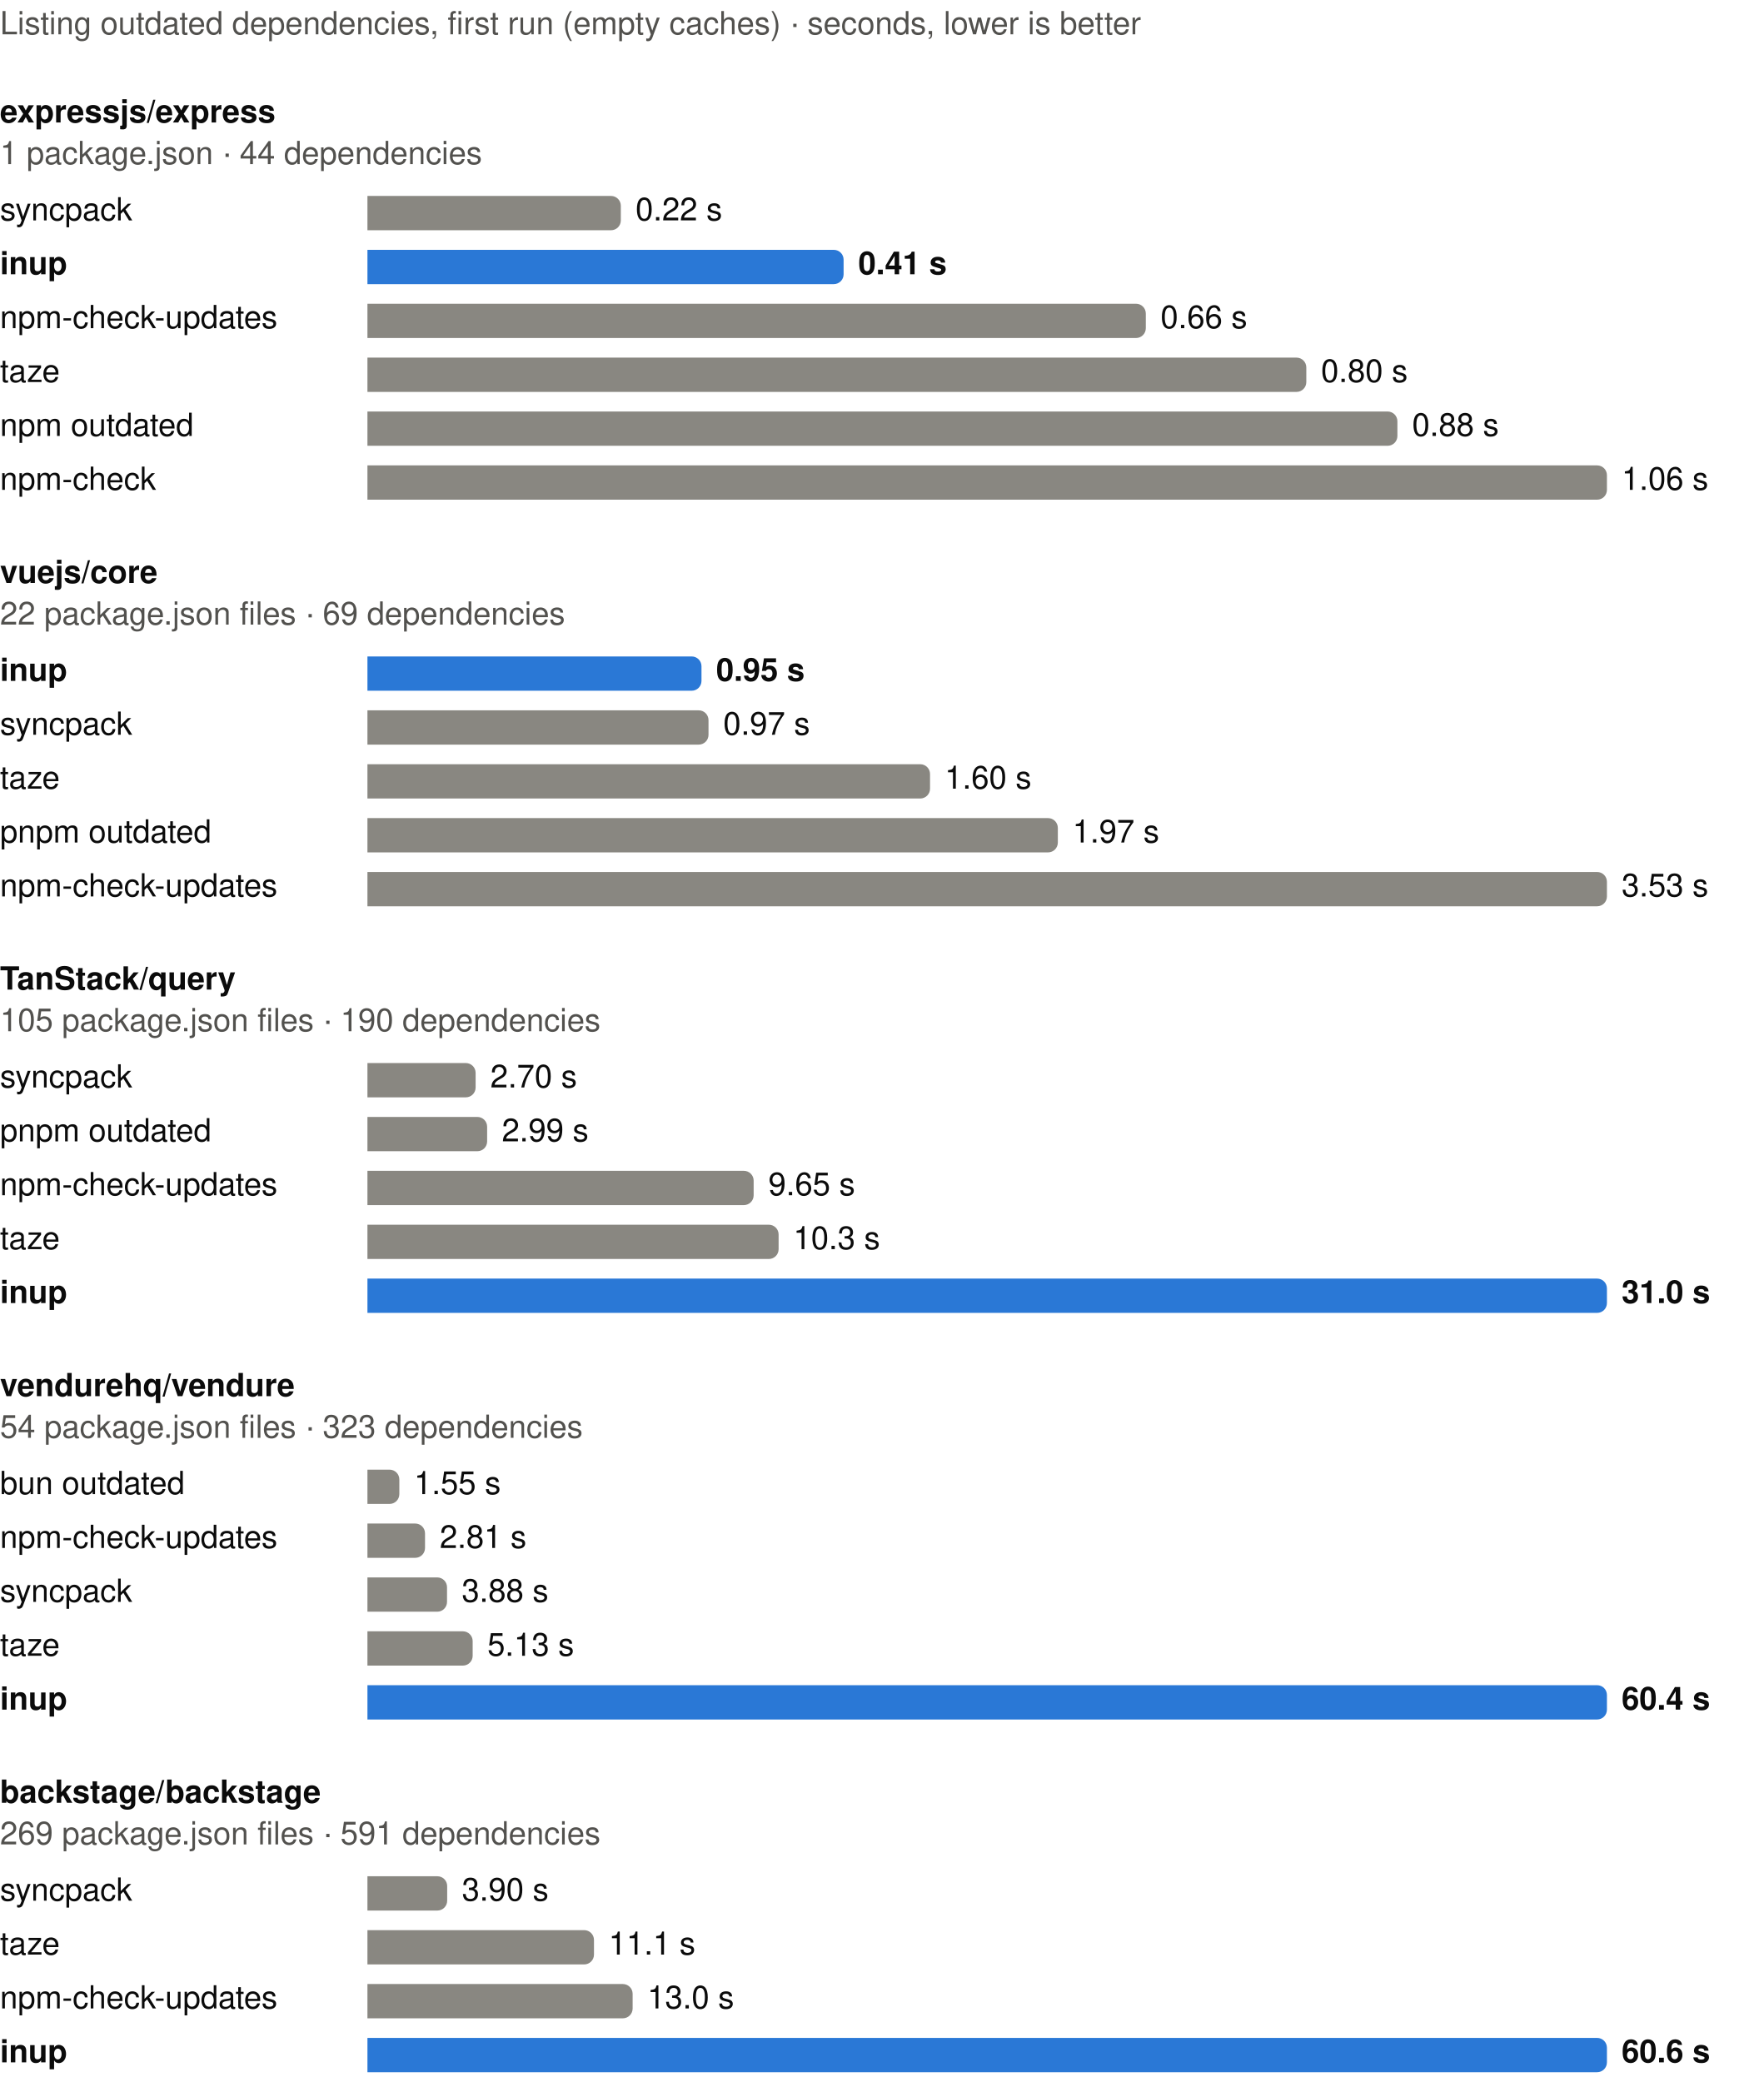
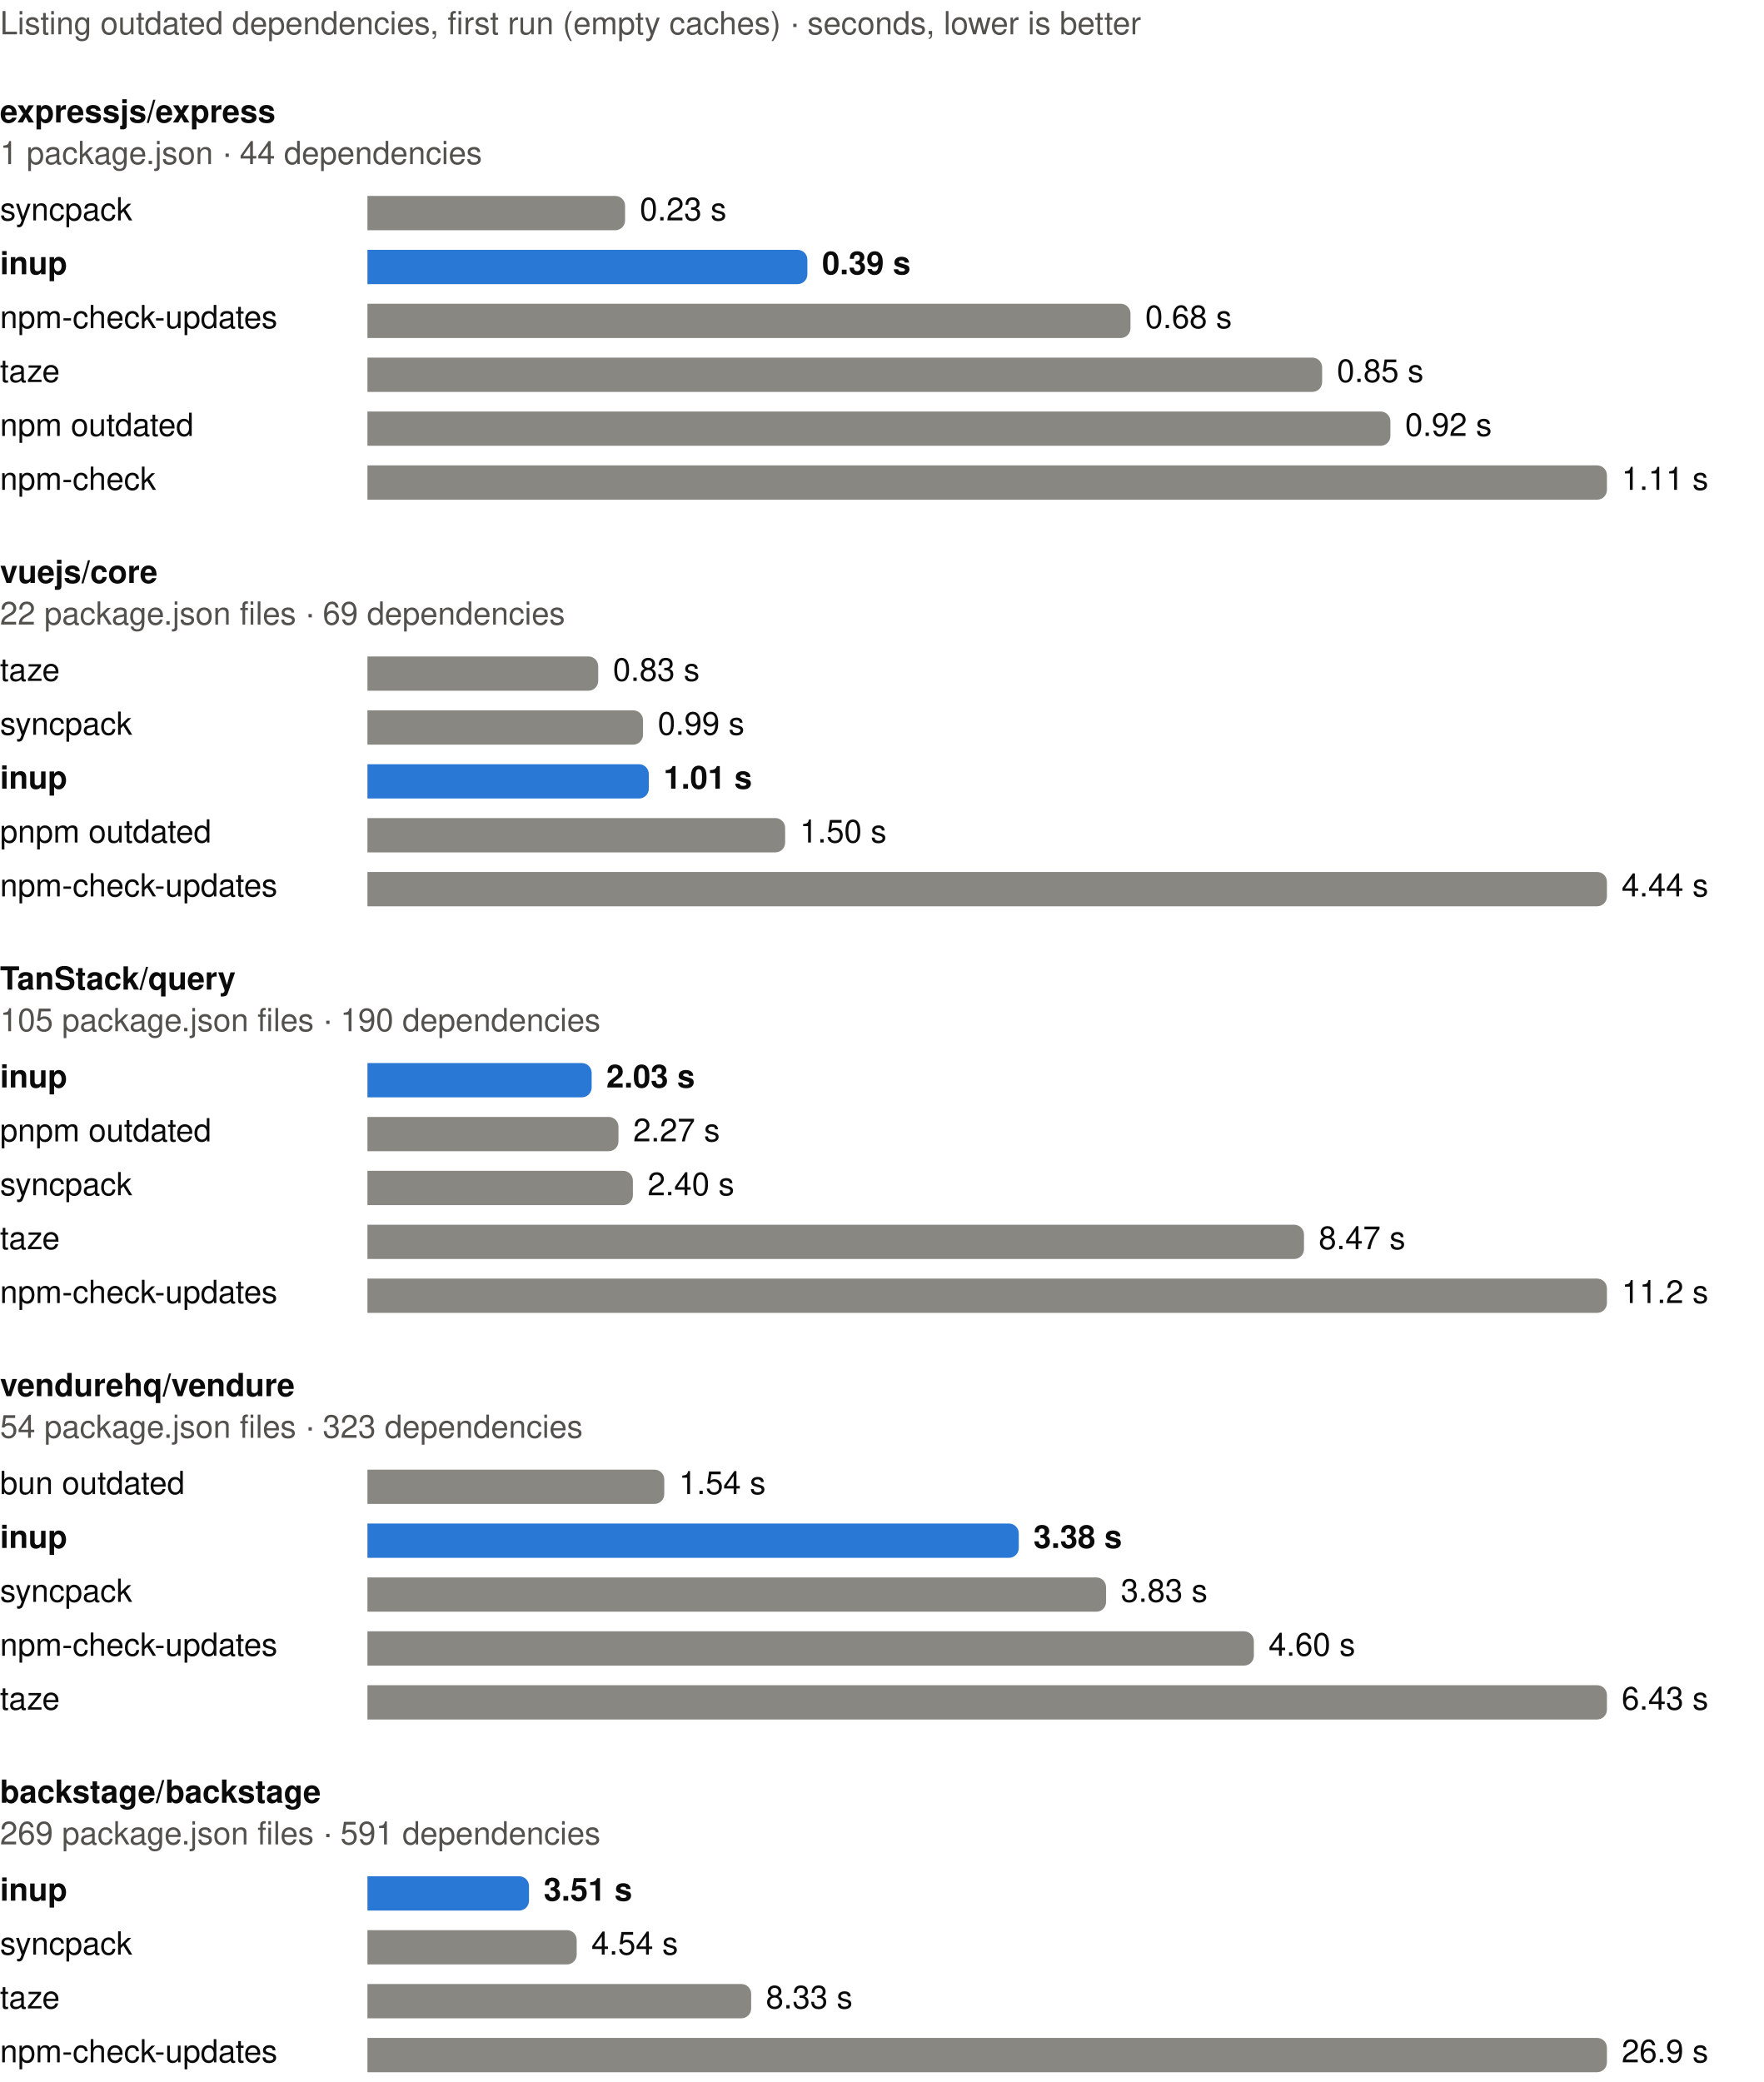
<svg xmlns="http://www.w3.org/2000/svg" width="720" height="850" viewBox="0 0 720 850" role="img" aria-labelledby="title desc">
  <style>text{font-family:system-ui,-apple-system,"Segoe UI",Helvetica,Arial,sans-serif;font-size:13px}</style>
  <text x="0" y="14" fill="#52514e">Listing outdated dependencies, first run (empty caches) · seconds, lower is better</text>
  <text x="0" y="50" fill="#0b0b0b" font-weight="600">expressjs/express</text>
  <text x="0" y="67" fill="#52514e">1 package.json · 44 dependencies</text>
  <text x="0" y="87" fill="#0b0b0b" dominant-baseline="central">syncpack</text>
-   <path d="M150 80h99.441a4 4 0 0 1 4 4v6a4 4 0 0 1 -4 4h-99.441z" fill="#898781" />
-   <text x="259.441" y="87" fill="#0b0b0b" dominant-baseline="central">0.22 s</text>
+   <path d="M150 80h101.177a4 4 0 0 1 4 4v6a4 4 0 0 1 -4 4h-101.177z" fill="#898781" />
+   <text x="261.177" y="87" fill="#0b0b0b" dominant-baseline="central">0.23 s</text>
  <text x="0" y="109" fill="#0b0b0b" dominant-baseline="central" font-weight="600">inup</text>
-   <path d="M150 102h190.386a4 4 0 0 1 4 4v6a4 4 0 0 1 -4 4h-190.386z" fill="#2a78d6" />
-   <text x="350.386" y="109" fill="#0b0b0b" dominant-baseline="central" font-weight="600">0.41 s</text>
+   <path d="M150 102h175.598a4 4 0 0 1 4 4v6a4 4 0 0 1 -4 4h-175.598z" fill="#2a78d6" />
+   <text x="335.598" y="109" fill="#0b0b0b" dominant-baseline="central" font-weight="600">0.39 s</text>
  <text x="0" y="131" fill="#0b0b0b" dominant-baseline="central">npm-check-updates</text>
-   <path d="M150 124h313.756a4 4 0 0 1 4 4v6a4 4 0 0 1 -4 4h-313.756z" fill="#898781" />
-   <text x="473.756" y="131" fill="#0b0b0b" dominant-baseline="central">0.66 s</text>
+   <path d="M150 124h307.501a4 4 0 0 1 4 4v6a4 4 0 0 1 -4 4h-307.501z" fill="#898781" />
+   <text x="467.501" y="131" fill="#0b0b0b" dominant-baseline="central">0.68 s</text>
  <text x="0" y="153" fill="#0b0b0b" dominant-baseline="central">taze</text>
-   <path d="M150 146h379.275a4 4 0 0 1 4 4v6a4 4 0 0 1 -4 4h-379.275z" fill="#898781" />
-   <text x="539.275" y="153" fill="#0b0b0b" dominant-baseline="central">0.80 s</text>
+   <path d="M150 146h385.741a4 4 0 0 1 4 4v6a4 4 0 0 1 -4 4h-385.741z" fill="#898781" />
+   <text x="545.741" y="153" fill="#0b0b0b" dominant-baseline="central">0.85 s</text>
  <text x="0" y="175" fill="#0b0b0b" dominant-baseline="central">npm outdated</text>
-   <path d="M150 168h416.466a4 4 0 0 1 4 4v6a4 4 0 0 1 -4 4h-416.466z" fill="#898781" />
-   <text x="576.466" y="175" fill="#0b0b0b" dominant-baseline="central">0.88 s</text>
+   <path d="M150 168h413.602a4 4 0 0 1 4 4v6a4 4 0 0 1 -4 4h-413.602z" fill="#898781" />
+   <text x="573.602" y="175" fill="#0b0b0b" dominant-baseline="central">0.92 s</text>
  <text x="0" y="197" fill="#0b0b0b" dominant-baseline="central">npm-check</text>
  <path d="M150 190h502a4 4 0 0 1 4 4v6a4 4 0 0 1 -4 4h-502z" fill="#898781" />
-   <text x="662" y="197" fill="#0b0b0b" dominant-baseline="central">1.06 s</text>
+   <text x="662" y="197" fill="#0b0b0b" dominant-baseline="central">1.11 s</text>
  <text x="0" y="238" fill="#0b0b0b" font-weight="600">vuejs/core</text>
  <text x="0" y="255" fill="#52514e">22 package.json files · 69 dependencies</text>
-   <text x="0" y="275" fill="#0b0b0b" dominant-baseline="central" font-weight="600">inup</text>
-   <path d="M150 268h132.369a4 4 0 0 1 4 4v6a4 4 0 0 1 -4 4h-132.369z" fill="#2a78d6" />
-   <text x="292.369" y="275" fill="#0b0b0b" dominant-baseline="central" font-weight="600">0.95 s</text>
+   <text x="0" y="275" fill="#0b0b0b" dominant-baseline="central">taze</text>
+   <path d="M150 268h90.209a4 4 0 0 1 4 4v6a4 4 0 0 1 -4 4h-90.209z" fill="#898781" />
+   <text x="250.209" y="275" fill="#0b0b0b" dominant-baseline="central">0.83 s</text>
  <text x="0" y="297" fill="#0b0b0b" dominant-baseline="central">syncpack</text>
-   <path d="M150 290h135.237a4 4 0 0 1 4 4v6a4 4 0 0 1 -4 4h-135.237z" fill="#898781" />
-   <text x="295.237" y="297" fill="#0b0b0b" dominant-baseline="central">0.97 s</text>
-   <text x="0" y="319" fill="#0b0b0b" dominant-baseline="central">taze</text>
-   <path d="M150 312h225.671a4 4 0 0 1 4 4v6a4 4 0 0 1 -4 4h-225.671z" fill="#898781" />
-   <text x="385.671" y="319" fill="#0b0b0b" dominant-baseline="central">1.60 s</text>
+   <path d="M150 290h108.505a4 4 0 0 1 4 4v6a4 4 0 0 1 -4 4h-108.505z" fill="#898781" />
+   <text x="268.505" y="297" fill="#0b0b0b" dominant-baseline="central">0.99 s</text>
+   <text x="0" y="319" fill="#0b0b0b" dominant-baseline="central" font-weight="600">inup</text>
+   <path d="M150 312h110.865a4 4 0 0 1 4 4v6a4 4 0 0 1 -4 4h-110.865z" fill="#2a78d6" />
+   <text x="270.865" y="319" fill="#0b0b0b" dominant-baseline="central" font-weight="600">1.01 s</text>
  <text x="0" y="341" fill="#0b0b0b" dominant-baseline="central">pnpm outdated</text>
-   <path d="M150 334h277.843a4 4 0 0 1 4 4v6a4 4 0 0 1 -4 4h-277.843z" fill="#898781" />
-   <text x="437.843" y="341" fill="#0b0b0b" dominant-baseline="central">1.97 s</text>
+   <path d="M150 334h166.522a4 4 0 0 1 4 4v6a4 4 0 0 1 -4 4h-166.522z" fill="#898781" />
+   <text x="326.522" y="341" fill="#0b0b0b" dominant-baseline="central">1.50 s</text>
  <text x="0" y="363" fill="#0b0b0b" dominant-baseline="central">npm-check-updates</text>
  <path d="M150 356h502a4 4 0 0 1 4 4v6a4 4 0 0 1 -4 4h-502z" fill="#898781" />
-   <text x="662" y="363" fill="#0b0b0b" dominant-baseline="central">3.53 s</text>
+   <text x="662" y="363" fill="#0b0b0b" dominant-baseline="central">4.44 s</text>
  <text x="0" y="404" fill="#0b0b0b" font-weight="600">TanStack/query</text>
  <text x="0" y="421" fill="#52514e">105 package.json files · 190 dependencies</text>
-   <text x="0" y="441" fill="#0b0b0b" dominant-baseline="central">syncpack</text>
-   <path d="M150 434h40.162a4 4 0 0 1 4 4v6a4 4 0 0 1 -4 4h-40.162z" fill="#898781" />
-   <text x="200.162" y="441" fill="#0b0b0b" dominant-baseline="central">2.70 s</text>
+   <text x="0" y="441" fill="#0b0b0b" dominant-baseline="central" font-weight="600">inup</text>
+   <path d="M150 434h87.532a4 4 0 0 1 4 4v6a4 4 0 0 1 -4 4h-87.532z" fill="#2a78d6" />
+   <text x="247.532" y="441" fill="#0b0b0b" dominant-baseline="central" font-weight="600">2.03 s</text>
  <text x="0" y="463" fill="#0b0b0b" dominant-baseline="central">pnpm outdated</text>
-   <path d="M150 456h44.866a4 4 0 0 1 4 4v6a4 4 0 0 1 -4 4h-44.866z" fill="#898781" />
-   <text x="204.866" y="463" fill="#0b0b0b" dominant-baseline="central">2.99 s</text>
-   <text x="0" y="485" fill="#0b0b0b" dominant-baseline="central">npm-check-updates</text>
-   <path d="M150 478h153.666a4 4 0 0 1 4 4v6a4 4 0 0 1 -4 4h-153.666z" fill="#898781" />
-   <text x="313.666" y="485" fill="#0b0b0b" dominant-baseline="central">9.65 s</text>
+   <path d="M150 456h98.48a4 4 0 0 1 4 4v6a4 4 0 0 1 -4 4h-98.48z" fill="#898781" />
+   <text x="258.48" y="463" fill="#0b0b0b" dominant-baseline="central">2.27 s</text>
+   <text x="0" y="485" fill="#0b0b0b" dominant-baseline="central">syncpack</text>
+   <path d="M150 478h104.372a4 4 0 0 1 4 4v6a4 4 0 0 1 -4 4h-104.372z" fill="#898781" />
+   <text x="264.372" y="485" fill="#0b0b0b" dominant-baseline="central">2.40 s</text>
  <text x="0" y="507" fill="#0b0b0b" dominant-baseline="central">taze</text>
-   <path d="M150 500h163.855a4 4 0 0 1 4 4v6a4 4 0 0 1 -4 4h-163.855z" fill="#898781" />
-   <text x="323.855" y="507" fill="#0b0b0b" dominant-baseline="central">10.3 s</text>
-   <text x="0" y="529" fill="#0b0b0b" dominant-baseline="central" font-weight="600">inup</text>
-   <path d="M150 522h502a4 4 0 0 1 4 4v6a4 4 0 0 1 -4 4h-502z" fill="#2a78d6" />
-   <text x="662" y="529" fill="#0b0b0b" dominant-baseline="central" font-weight="600">31.0 s</text>
+   <path d="M150 500h378.327a4 4 0 0 1 4 4v6a4 4 0 0 1 -4 4h-378.327z" fill="#898781" />
+   <text x="538.327" y="507" fill="#0b0b0b" dominant-baseline="central">8.47 s</text>
+   <text x="0" y="529" fill="#0b0b0b" dominant-baseline="central">npm-check-updates</text>
+   <path d="M150 522h502a4 4 0 0 1 4 4v6a4 4 0 0 1 -4 4h-502z" fill="#898781" />
+   <text x="662" y="529" fill="#0b0b0b" dominant-baseline="central">11.2 s</text>
  <text x="0" y="570" fill="#0b0b0b" font-weight="600">vendurehq/vendure</text>
  <text x="0" y="587" fill="#52514e">54 package.json files · 323 dependencies</text>
  <text x="0" y="607" fill="#0b0b0b" dominant-baseline="central">bun outdated</text>
-   <path d="M150 600h9.024a4 4 0 0 1 4 4v6a4 4 0 0 1 -4 4h-9.024z" fill="#898781" />
-   <text x="169.024" y="607" fill="#0b0b0b" dominant-baseline="central">1.55 s</text>
-   <text x="0" y="629" fill="#0b0b0b" dominant-baseline="central">npm-check-updates</text>
-   <path d="M150 622h19.506a4 4 0 0 1 4 4v6a4 4 0 0 1 -4 4h-19.506z" fill="#898781" />
-   <text x="179.506" y="629" fill="#0b0b0b" dominant-baseline="central">2.81 s</text>
+   <path d="M150 600h117.178a4 4 0 0 1 4 4v6a4 4 0 0 1 -4 4h-117.178z" fill="#898781" />
+   <text x="277.178" y="607" fill="#0b0b0b" dominant-baseline="central">1.54 s</text>
+   <text x="0" y="629" fill="#0b0b0b" dominant-baseline="central" font-weight="600">inup</text>
+   <path d="M150 622h261.898a4 4 0 0 1 4 4v6a4 4 0 0 1 -4 4h-261.898z" fill="#2a78d6" />
+   <text x="421.898" y="629" fill="#0b0b0b" dominant-baseline="central" font-weight="600">3.38 s</text>
  <text x="0" y="651" fill="#0b0b0b" dominant-baseline="central">syncpack</text>
-   <path d="M150 644h28.491a4 4 0 0 1 4 4v6a4 4 0 0 1 -4 4h-28.491z" fill="#898781" />
-   <text x="188.491" y="651" fill="#0b0b0b" dominant-baseline="central">3.88 s</text>
-   <text x="0" y="673" fill="#0b0b0b" dominant-baseline="central">taze</text>
-   <path d="M150 666h38.957a4 4 0 0 1 4 4v6a4 4 0 0 1 -4 4h-38.957z" fill="#898781" />
-   <text x="198.957" y="673" fill="#0b0b0b" dominant-baseline="central">5.13 s</text>
-   <text x="0" y="695" fill="#0b0b0b" dominant-baseline="central" font-weight="600">inup</text>
-   <path d="M150 688h502a4 4 0 0 1 4 4v6a4 4 0 0 1 -4 4h-502z" fill="#2a78d6" />
-   <text x="662" y="695" fill="#0b0b0b" dominant-baseline="central" font-weight="600">60.4 s</text>
+   <path d="M150 644h297.534a4 4 0 0 1 4 4v6a4 4 0 0 1 -4 4h-297.534z" fill="#898781" />
+   <text x="457.534" y="651" fill="#0b0b0b" dominant-baseline="central">3.83 s</text>
+   <text x="0" y="673" fill="#0b0b0b" dominant-baseline="central">npm-check-updates</text>
+   <path d="M150 666h357.867a4 4 0 0 1 4 4v6a4 4 0 0 1 -4 4h-357.867z" fill="#898781" />
+   <text x="517.867" y="673" fill="#0b0b0b" dominant-baseline="central">4.60 s</text>
+   <text x="0" y="695" fill="#0b0b0b" dominant-baseline="central">taze</text>
+   <path d="M150 688h502a4 4 0 0 1 4 4v6a4 4 0 0 1 -4 4h-502z" fill="#898781" />
+   <text x="662" y="695" fill="#0b0b0b" dominant-baseline="central">6.43 s</text>
  <text x="0" y="736" fill="#0b0b0b" font-weight="600">backstage/backstage</text>
  <text x="0" y="753" fill="#52514e">269 package.json files · 591 dependencies</text>
-   <text x="0" y="773" fill="#0b0b0b" dominant-baseline="central">syncpack</text>
-   <path d="M150 766h28.553a4 4 0 0 1 4 4v6a4 4 0 0 1 -4 4h-28.553z" fill="#898781" />
-   <text x="188.553" y="773" fill="#0b0b0b" dominant-baseline="central">3.90 s</text>
-   <text x="0" y="795" fill="#0b0b0b" dominant-baseline="central">taze</text>
-   <path d="M150 788h88.48a4 4 0 0 1 4 4v6a4 4 0 0 1 -4 4h-88.48z" fill="#898781" />
-   <text x="248.48" y="795" fill="#0b0b0b" dominant-baseline="central">11.1 s</text>
-   <text x="0" y="817" fill="#0b0b0b" dominant-baseline="central">npm-check-updates</text>
-   <path d="M150 810h104.26a4 4 0 0 1 4 4v6a4 4 0 0 1 -4 4h-104.26z" fill="#898781" />
-   <text x="264.26" y="817" fill="#0b0b0b" dominant-baseline="central">13.0 s</text>
-   <text x="0" y="839" fill="#0b0b0b" dominant-baseline="central" font-weight="600">inup</text>
-   <path d="M150 832h502a4 4 0 0 1 4 4v6a4 4 0 0 1 -4 4h-502z" fill="#2a78d6" />
-   <text x="662" y="839" fill="#0b0b0b" dominant-baseline="central" font-weight="600">60.6 s</text>
+   <text x="0" y="773" fill="#0b0b0b" dominant-baseline="central" font-weight="600">inup</text>
+   <path d="M150 766h61.956a4 4 0 0 1 4 4v6a4 4 0 0 1 -4 4h-61.956z" fill="#2a78d6" />
+   <text x="221.956" y="773" fill="#0b0b0b" dominant-baseline="central" font-weight="600">3.51 s</text>
+   <text x="0" y="795" fill="#0b0b0b" dominant-baseline="central">syncpack</text>
+   <path d="M150 788h81.424a4 4 0 0 1 4 4v6a4 4 0 0 1 -4 4h-81.424z" fill="#898781" />
+   <text x="241.424" y="795" fill="#0b0b0b" dominant-baseline="central">4.54 s</text>
+   <text x="0" y="817" fill="#0b0b0b" dominant-baseline="central">taze</text>
+   <path d="M150 810h152.648a4 4 0 0 1 4 4v6a4 4 0 0 1 -4 4h-152.648z" fill="#898781" />
+   <text x="312.648" y="817" fill="#0b0b0b" dominant-baseline="central">8.33 s</text>
+   <text x="0" y="839" fill="#0b0b0b" dominant-baseline="central">npm-check-updates</text>
+   <path d="M150 832h502a4 4 0 0 1 4 4v6a4 4 0 0 1 -4 4h-502z" fill="#898781" />
+   <text x="662" y="839" fill="#0b0b0b" dominant-baseline="central">26.9 s</text>
</svg>
